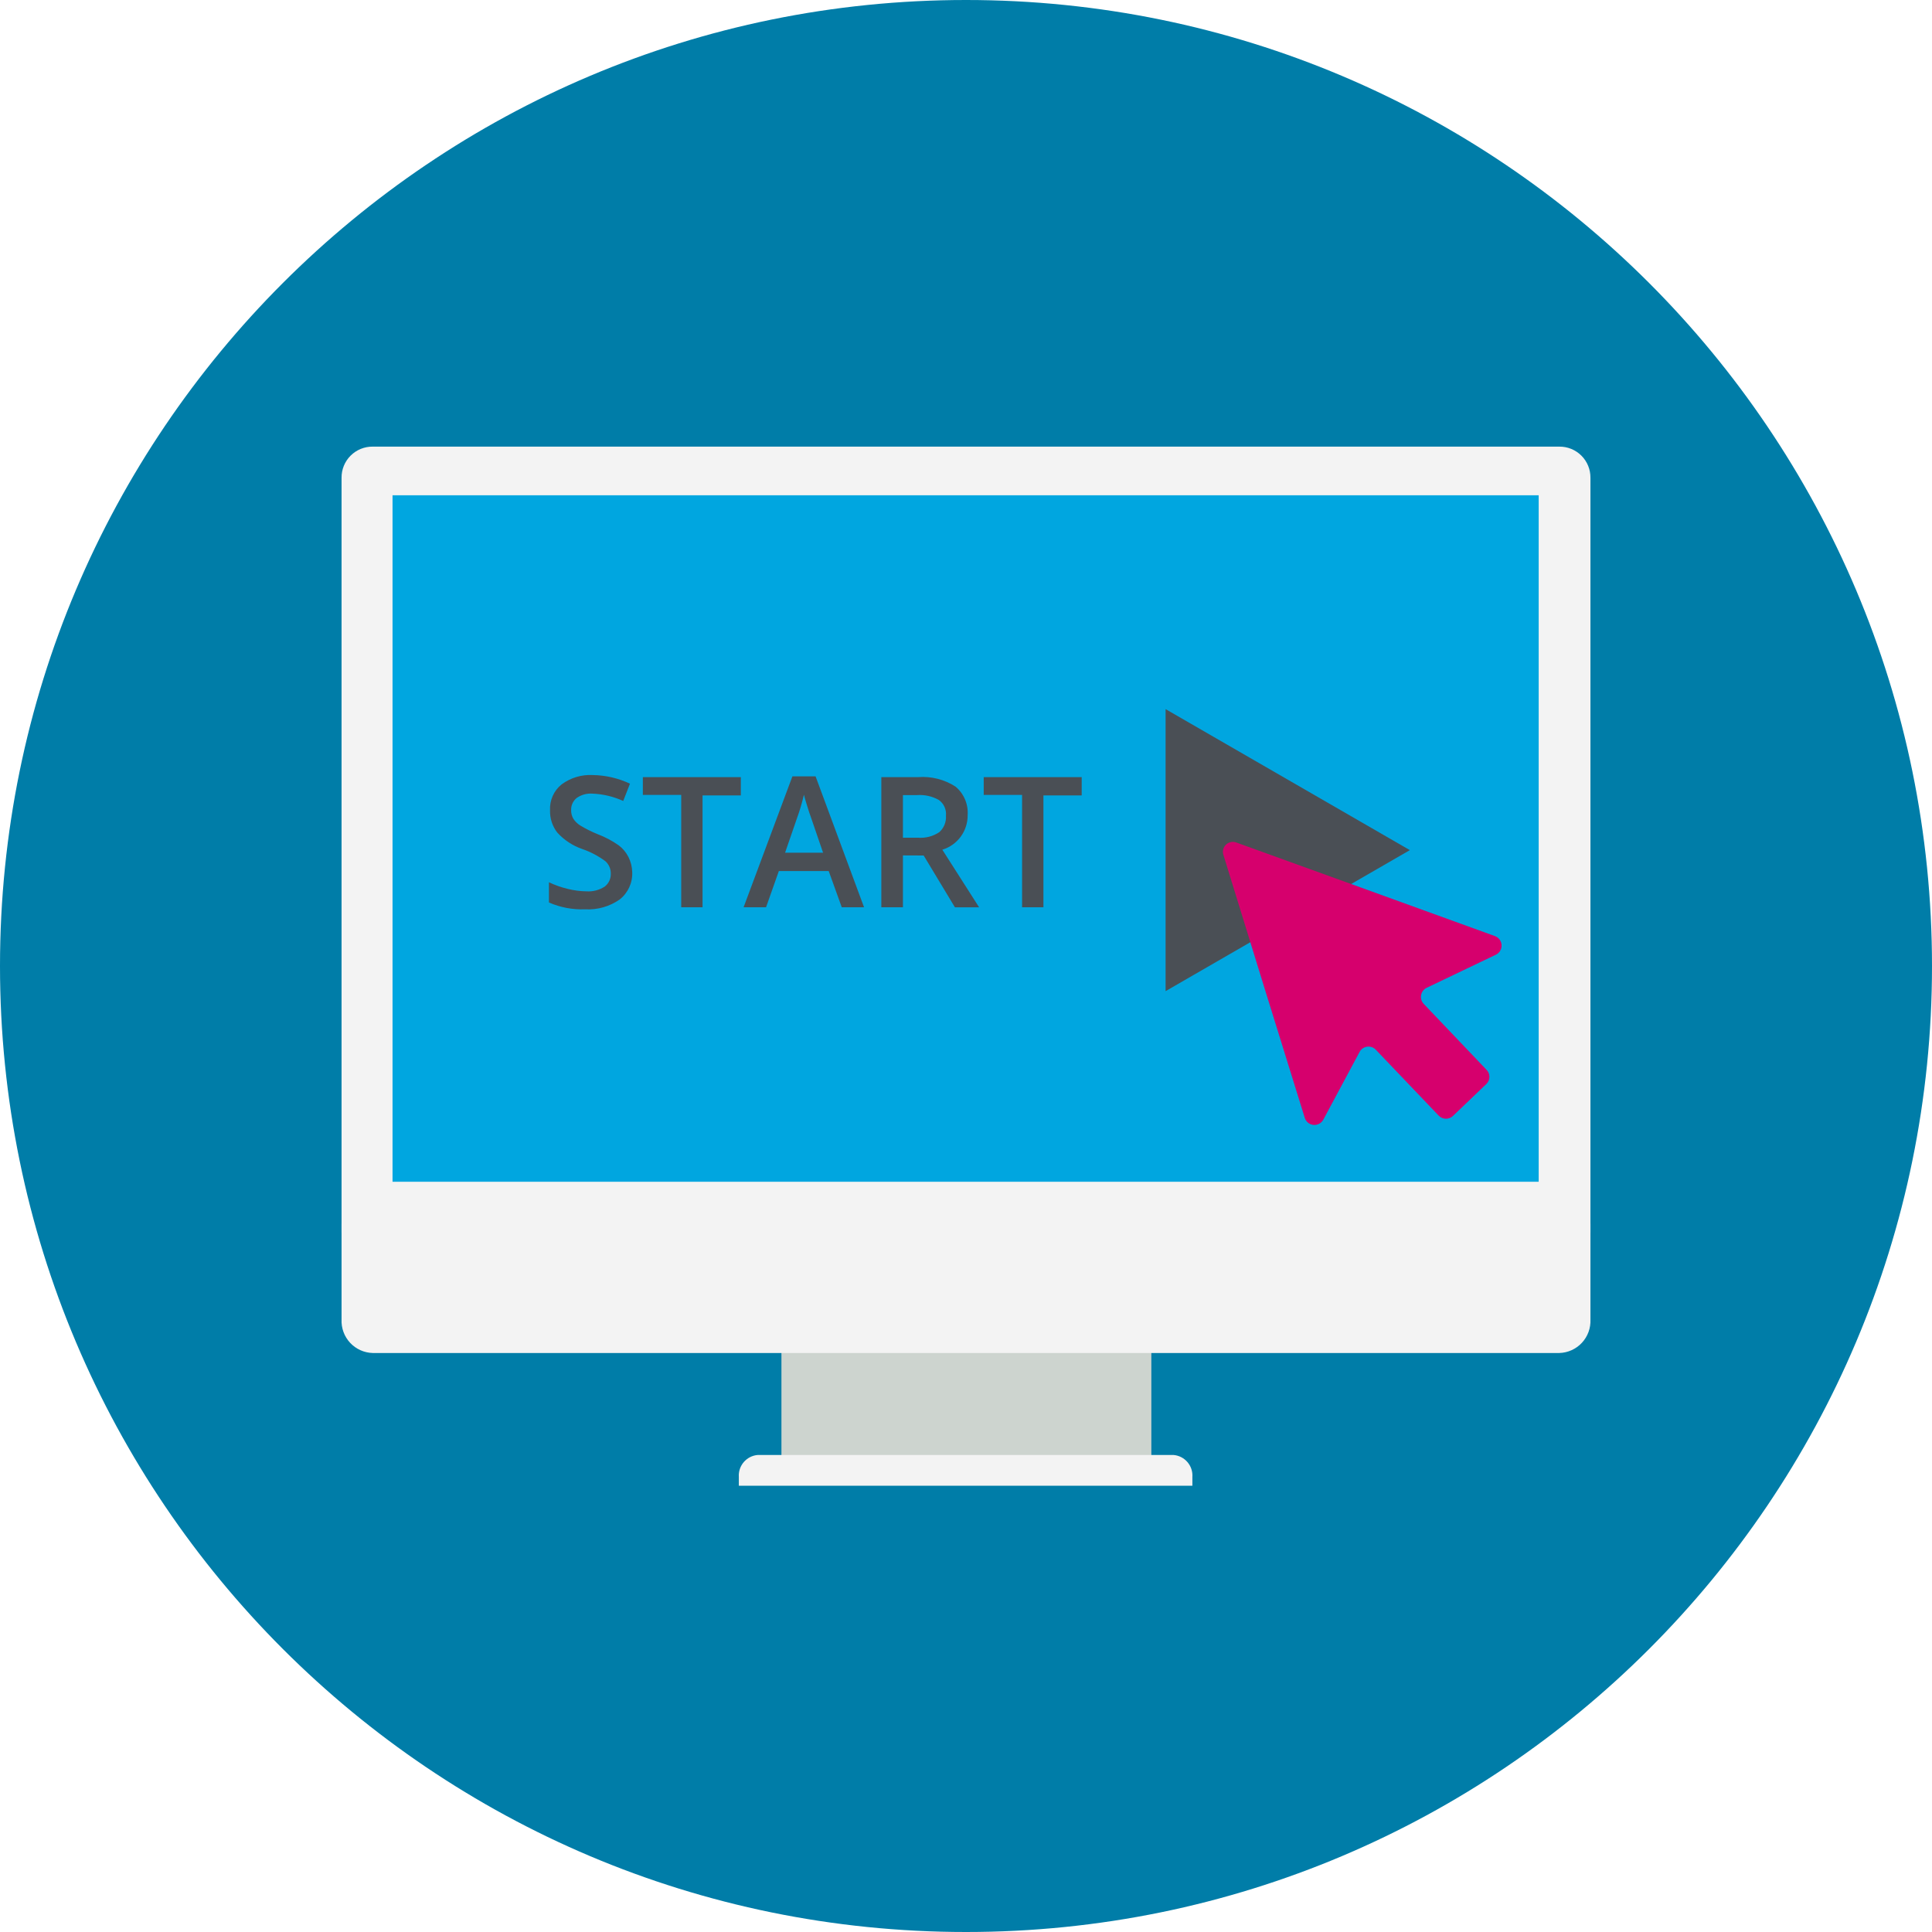
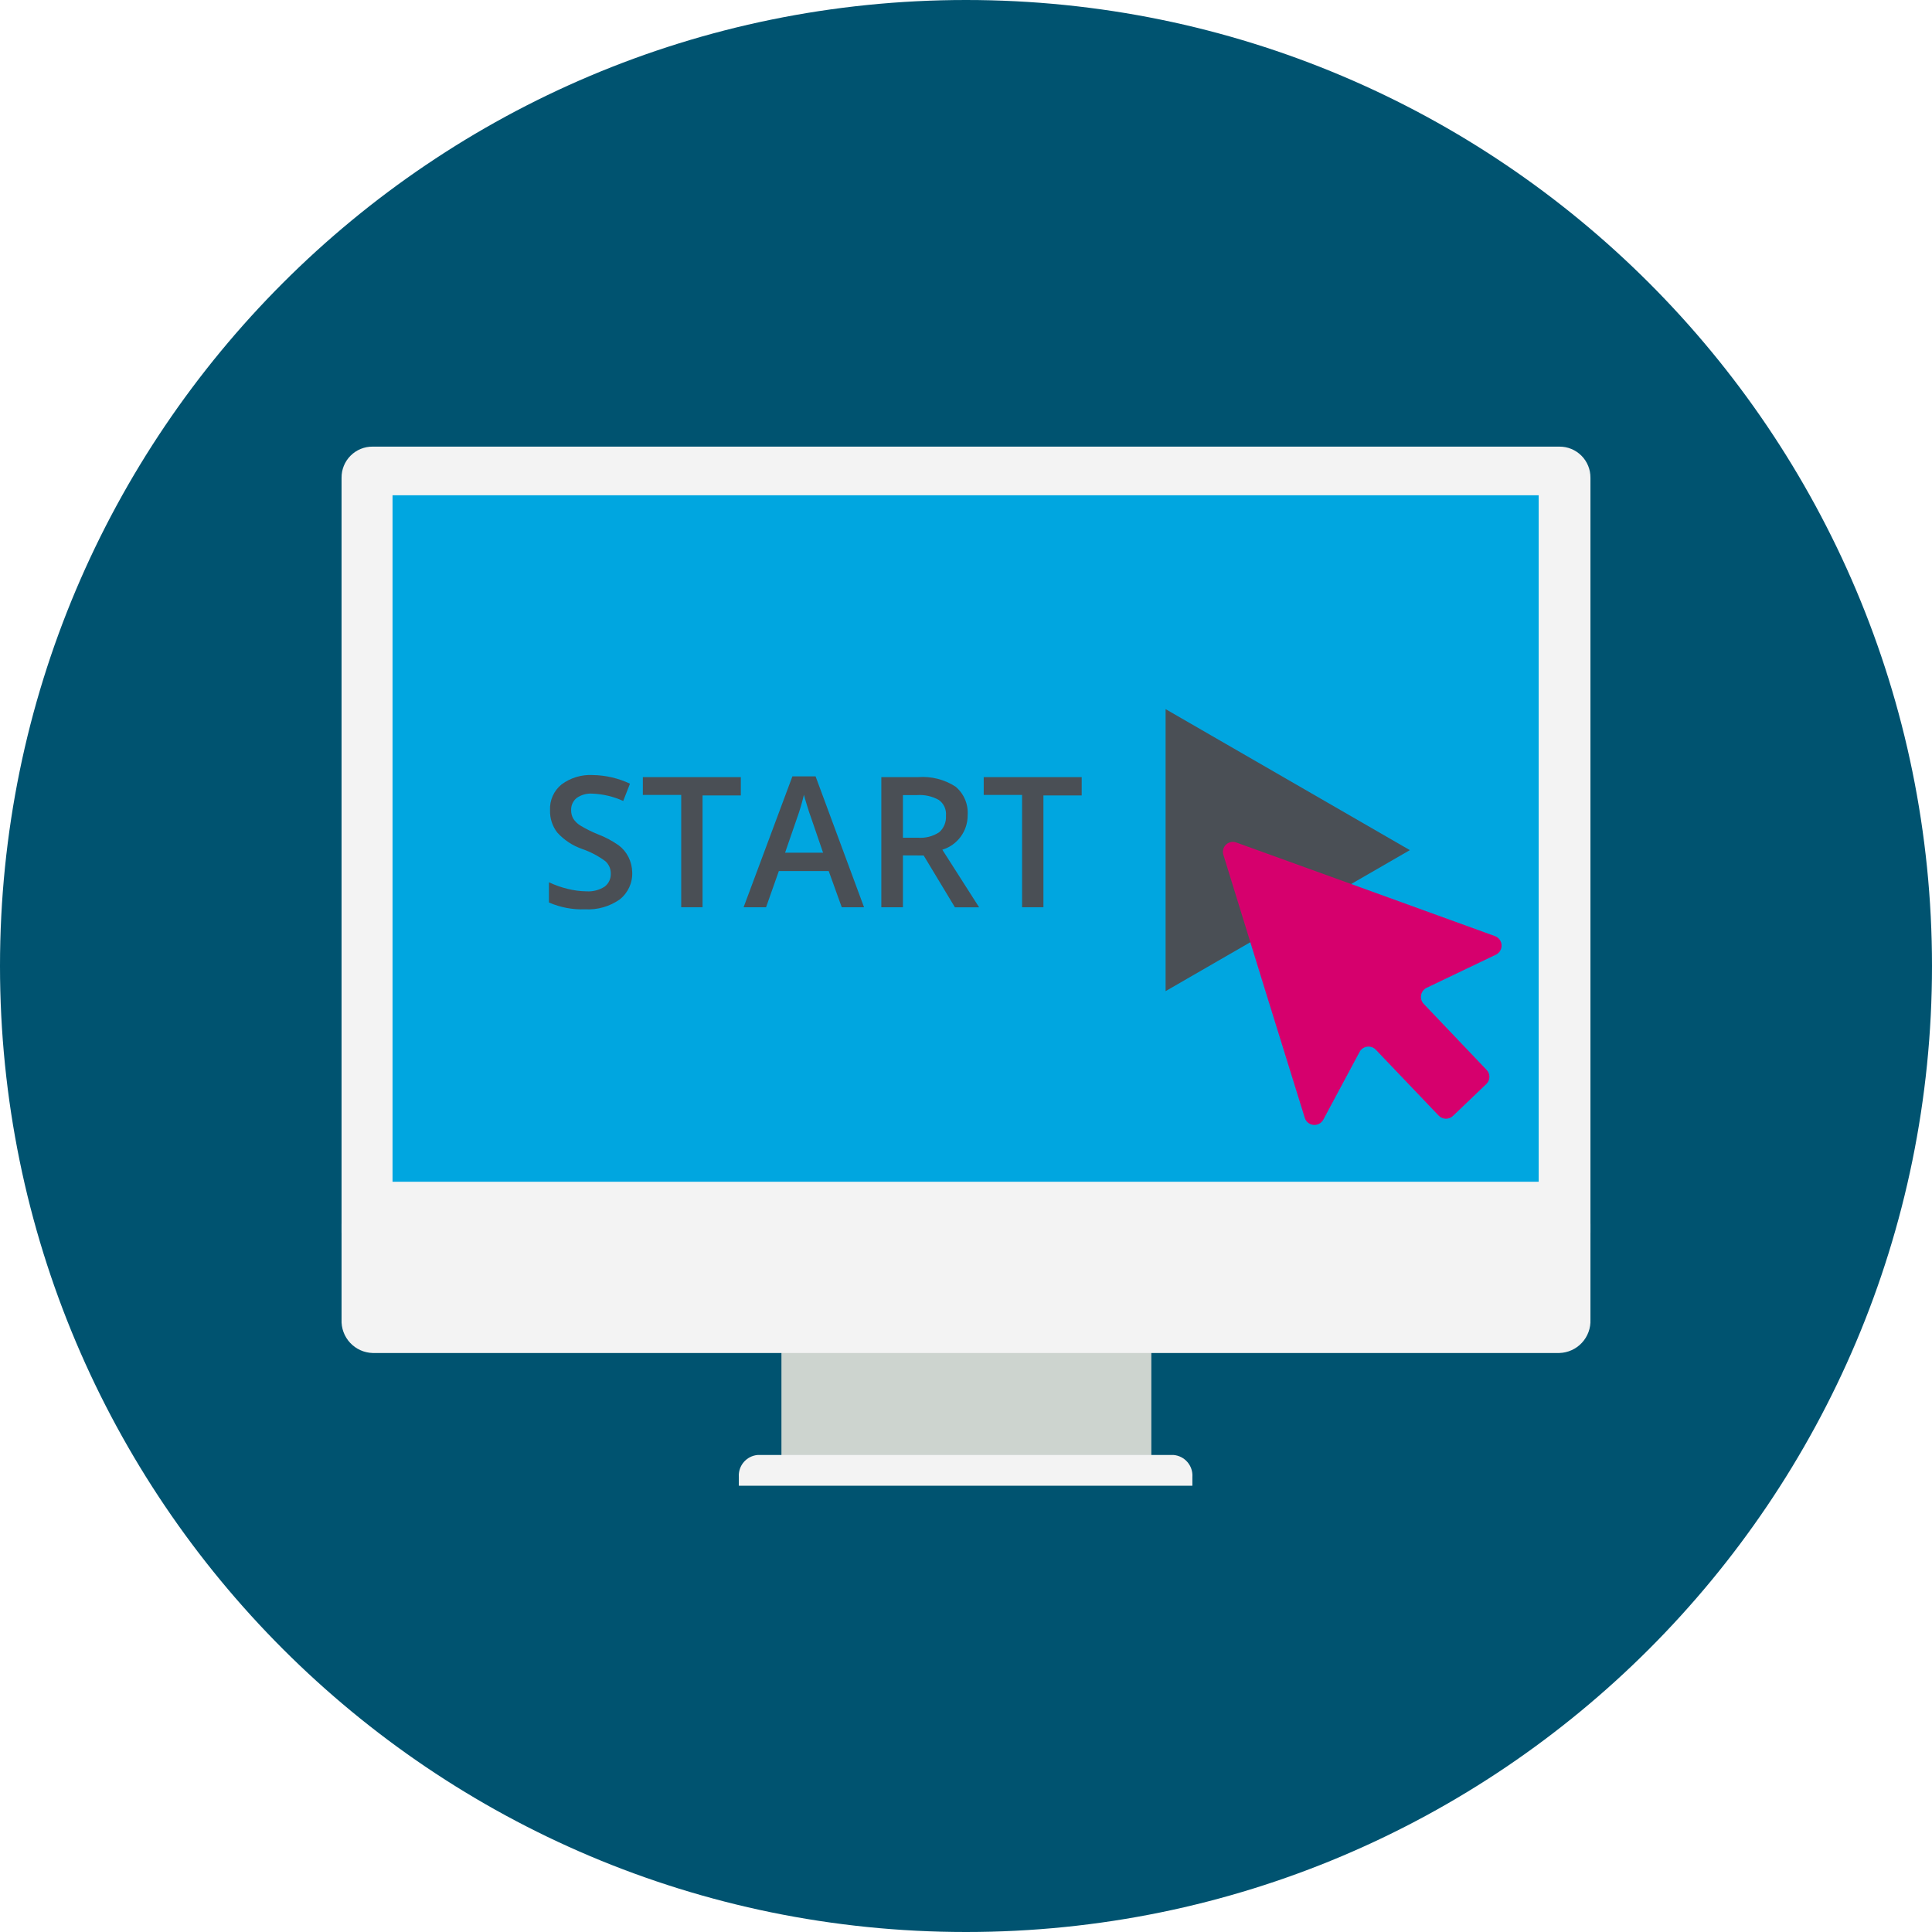
<svg xmlns="http://www.w3.org/2000/svg" viewBox="0 0 223.6 223.6">
  <defs>
-     <style>.c{fill:#f3f3f3}.e{fill:#4a4f55}</style>
+     <style>.a{fill:#005370;}.b{fill:#cdd4cf;}.c{fill:#f3f3f3;}.d{fill:#00a6e0;}.e{fill:#4a4f55;}.f{fill:#d6006d;}</style>
  </defs>
-   <circle cx="111.8" cy="111.8" r="111.8" fill="#007da8" />
-   <path fill="#cdd4cf" d="M90.44 149.98h42.81v18.76H90.44z" />
-   <path class="c" d="M135.8 168.39H87.71a2.39 2.39 0 0 0-2.2 2.56v1H138v-1a2.39 2.39 0 0 0-2.2-2.56zM39.53 141.64v11.07a3.71 3.71 0 0 0 3.61 3.88h137.32a3.71 3.71 0 0 0 3.61-3.88v-11.07z" />
-   <path class="c" d="M184.07 142.67V55.3a3.57 3.57 0 0 0-3.61-3.61H43.14a3.57 3.57 0 0 0-3.61 3.61v87.37z" />
-   <path fill="#00a6e0" d="M45.43 57.32h132.65v79.45H45.43z" />
-   <path class="e" d="M134.9 114.71V82.07l28.27 16.32-28.27 16.32z" />
-   <path d="M173.13 110.49a1.17 1.17 0 0 0-.14-2.16L158.28 103l-15.19-5.49a1.15 1.15 0 0 0-1.5 1.43l4.76 15.43 4.65 14.98a1.17 1.17 0 0 0 2.15.24l4.21-7.86a1.17 1.17 0 0 1 1.88-.23l7.25 7.6a1.17 1.17 0 0 0 1.66.06l3.88-3.71a1.15 1.15 0 0 0 0-1.65l-7.25-7.61a1.17 1.17 0 0 1 .32-1.86z" fill="#d6006d" />
-   <path class="e" d="M73.17 100.94a3.81 3.81 0 0 1-1.45 3.16 6.36 6.36 0 0 1-4 1.14 9.58 9.58 0 0 1-4.19-.79v-2.34a11.35 11.35 0 0 0 2.19.77 9.72 9.72 0 0 0 2.17.28 3.47 3.47 0 0 0 2.11-.56 1.82 1.82 0 0 0 .69-1.5 1.88 1.88 0 0 0-.63-1.43 9.81 9.81 0 0 0-2.65-1.4 7 7 0 0 1-2.91-1.91 4 4 0 0 1-.84-2.58 3.6 3.6 0 0 1 1.34-3 5.56 5.56 0 0 1 3.6-1.08 10.47 10.47 0 0 1 4.31 1l-.78 2a9.51 9.51 0 0 0-3.59-.85 2.8 2.8 0 0 0-1.82.52 1.73 1.73 0 0 0-.62 1.38 1.92 1.92 0 0 0 .25 1 2.55 2.55 0 0 0 .81.79 13.91 13.91 0 0 0 2 1 11.19 11.19 0 0 1 2.44 1.29 3.85 3.85 0 0 1 1.13 1.35 4.1 4.1 0 0 1 .44 1.76zM81.31 105h-2.47V92H74.4v-2.06h11.34v2.12h-4.43zM97.42 105l-1.51-4.19h-5.77L88.66 105h-2.6l5.65-15.15h2.68L100 105zm-2.16-6.31l-1.41-4.11c-.11-.28-.25-.71-.43-1.3s-.31-1-.38-1.3a23.06 23.06 0 0 1-.82 2.77l-1.36 3.94zM104.5 99v6H102V89.94h4.26a7 7 0 0 1 4.33 1.1 3.94 3.94 0 0 1 1.4 3.3 4.13 4.13 0 0 1-2.93 4l4.26 6.67h-2.8l-3.62-6zm0-2.05h1.71a3.9 3.9 0 0 0 2.5-.64 2.33 2.33 0 0 0 .77-1.9 2 2 0 0 0-.83-1.83 4.52 4.52 0 0 0-2.52-.56h-1.63zM120.76 105h-2.47V92h-4.44v-2.06h11.34v2.12h-4.43z" />
+   <circle class="a" cx="111.8" cy="111.8" r="111.8" />
+   <rect class="b" x="90.44" y="149.98" width="42.81" height="18.76" />
+   <path class="c" d="M135.8,168.39H87.71a2.39,2.39,0,0,0-2.2,2.56v1H138v-1A2.39,2.39,0,0,0,135.8,168.39Z" />
+   <path class="c" d="M39.53,141.64v11.07a3.71,3.71,0,0,0,3.61,3.88H180.46a3.71,3.71,0,0,0,3.61-3.88V141.64Z" />
+   <path class="c" d="M184.07,142.67V55.3a3.57,3.57,0,0,0-3.61-3.61H43.14a3.57,3.57,0,0,0-3.61,3.61v87.37Z" />
+   <rect class="d" x="45.43" y="57.32" width="132.65" height="79.45" />
+   <polygon class="e" points="134.9 114.71 134.9 82.07 163.17 98.39 134.9 114.71" />
+   <path class="f" d="M173.13,110.49a1.17,1.17,0,0,0-.14-2.16L158.28,103l-15.19-5.49a1.15,1.15,0,0,0-1.5,1.43l4.76,15.43L151,129.35a1.17,1.17,0,0,0,2.15.24l4.21-7.86a1.17,1.17,0,0,1,1.88-.23l7.25,7.6a1.17,1.17,0,0,0,1.66.06l3.88-3.71a1.15,1.15,0,0,0,0-1.65l-7.25-7.61a1.17,1.17,0,0,1,.32-1.86Z" />
+   <path class="e" d="M73.17,100.94a3.81,3.81,0,0,1-1.45,3.16,6.36,6.36,0,0,1-4,1.14,9.58,9.58,0,0,1-4.19-.79v-2.34a11.35,11.35,0,0,0,2.19.77,9.72,9.72,0,0,0,2.17.28A3.47,3.47,0,0,0,70,102.6a1.82,1.82,0,0,0,.69-1.5,1.88,1.88,0,0,0-.63-1.43,9.81,9.81,0,0,0-2.65-1.4,7,7,0,0,1-2.91-1.91,4,4,0,0,1-.84-2.58,3.6,3.6,0,0,1,1.34-3,5.56,5.56,0,0,1,3.6-1.08,10.47,10.47,0,0,1,4.31,1l-.78,2a9.51,9.51,0,0,0-3.59-.85,2.8,2.8,0,0,0-1.82.52,1.73,1.73,0,0,0-.62,1.38,1.92,1.92,0,0,0,.25,1,2.55,2.55,0,0,0,.81.79,13.91,13.91,0,0,0,2,1,11.19,11.19,0,0,1,2.44,1.29,3.85,3.85,0,0,1,1.13,1.35A4.1,4.1,0,0,1,73.17,100.94Z" />
+   <path class="e" d="M81.31,105H78.84v-13H74.4V89.94H85.74v2.12H81.31Z" />
+   <path class="e" d="M97.42,105l-1.51-4.19H90.14L88.66,105h-2.6l5.65-15.15h2.68L100,105Zm-2.16-6.31-1.41-4.11c-.11-.28-.25-.71-.43-1.3s-.31-1-.38-1.3a23.06,23.06,0,0,1-.82,2.77l-1.36,3.94Z" />
+   <path class="e" d="M104.5,99v6H102V89.94h4.26a7,7,0,0,1,4.33,1.1,3.94,3.94,0,0,1,1.4,3.3,4.13,4.13,0,0,1-2.93,4l4.26,6.67h-2.8l-3.62-6Zm0-2.05h1.71a3.9,3.9,0,0,0,2.5-.64,2.33,2.33,0,0,0,.77-1.9,2,2,0,0,0-.83-1.83,4.52,4.52,0,0,0-2.52-.56H104.5Z" />
+   <path class="e" d="M120.76,105h-2.47v-13h-4.44V89.94h11.34v2.12h-4.43Z" />
</svg>
